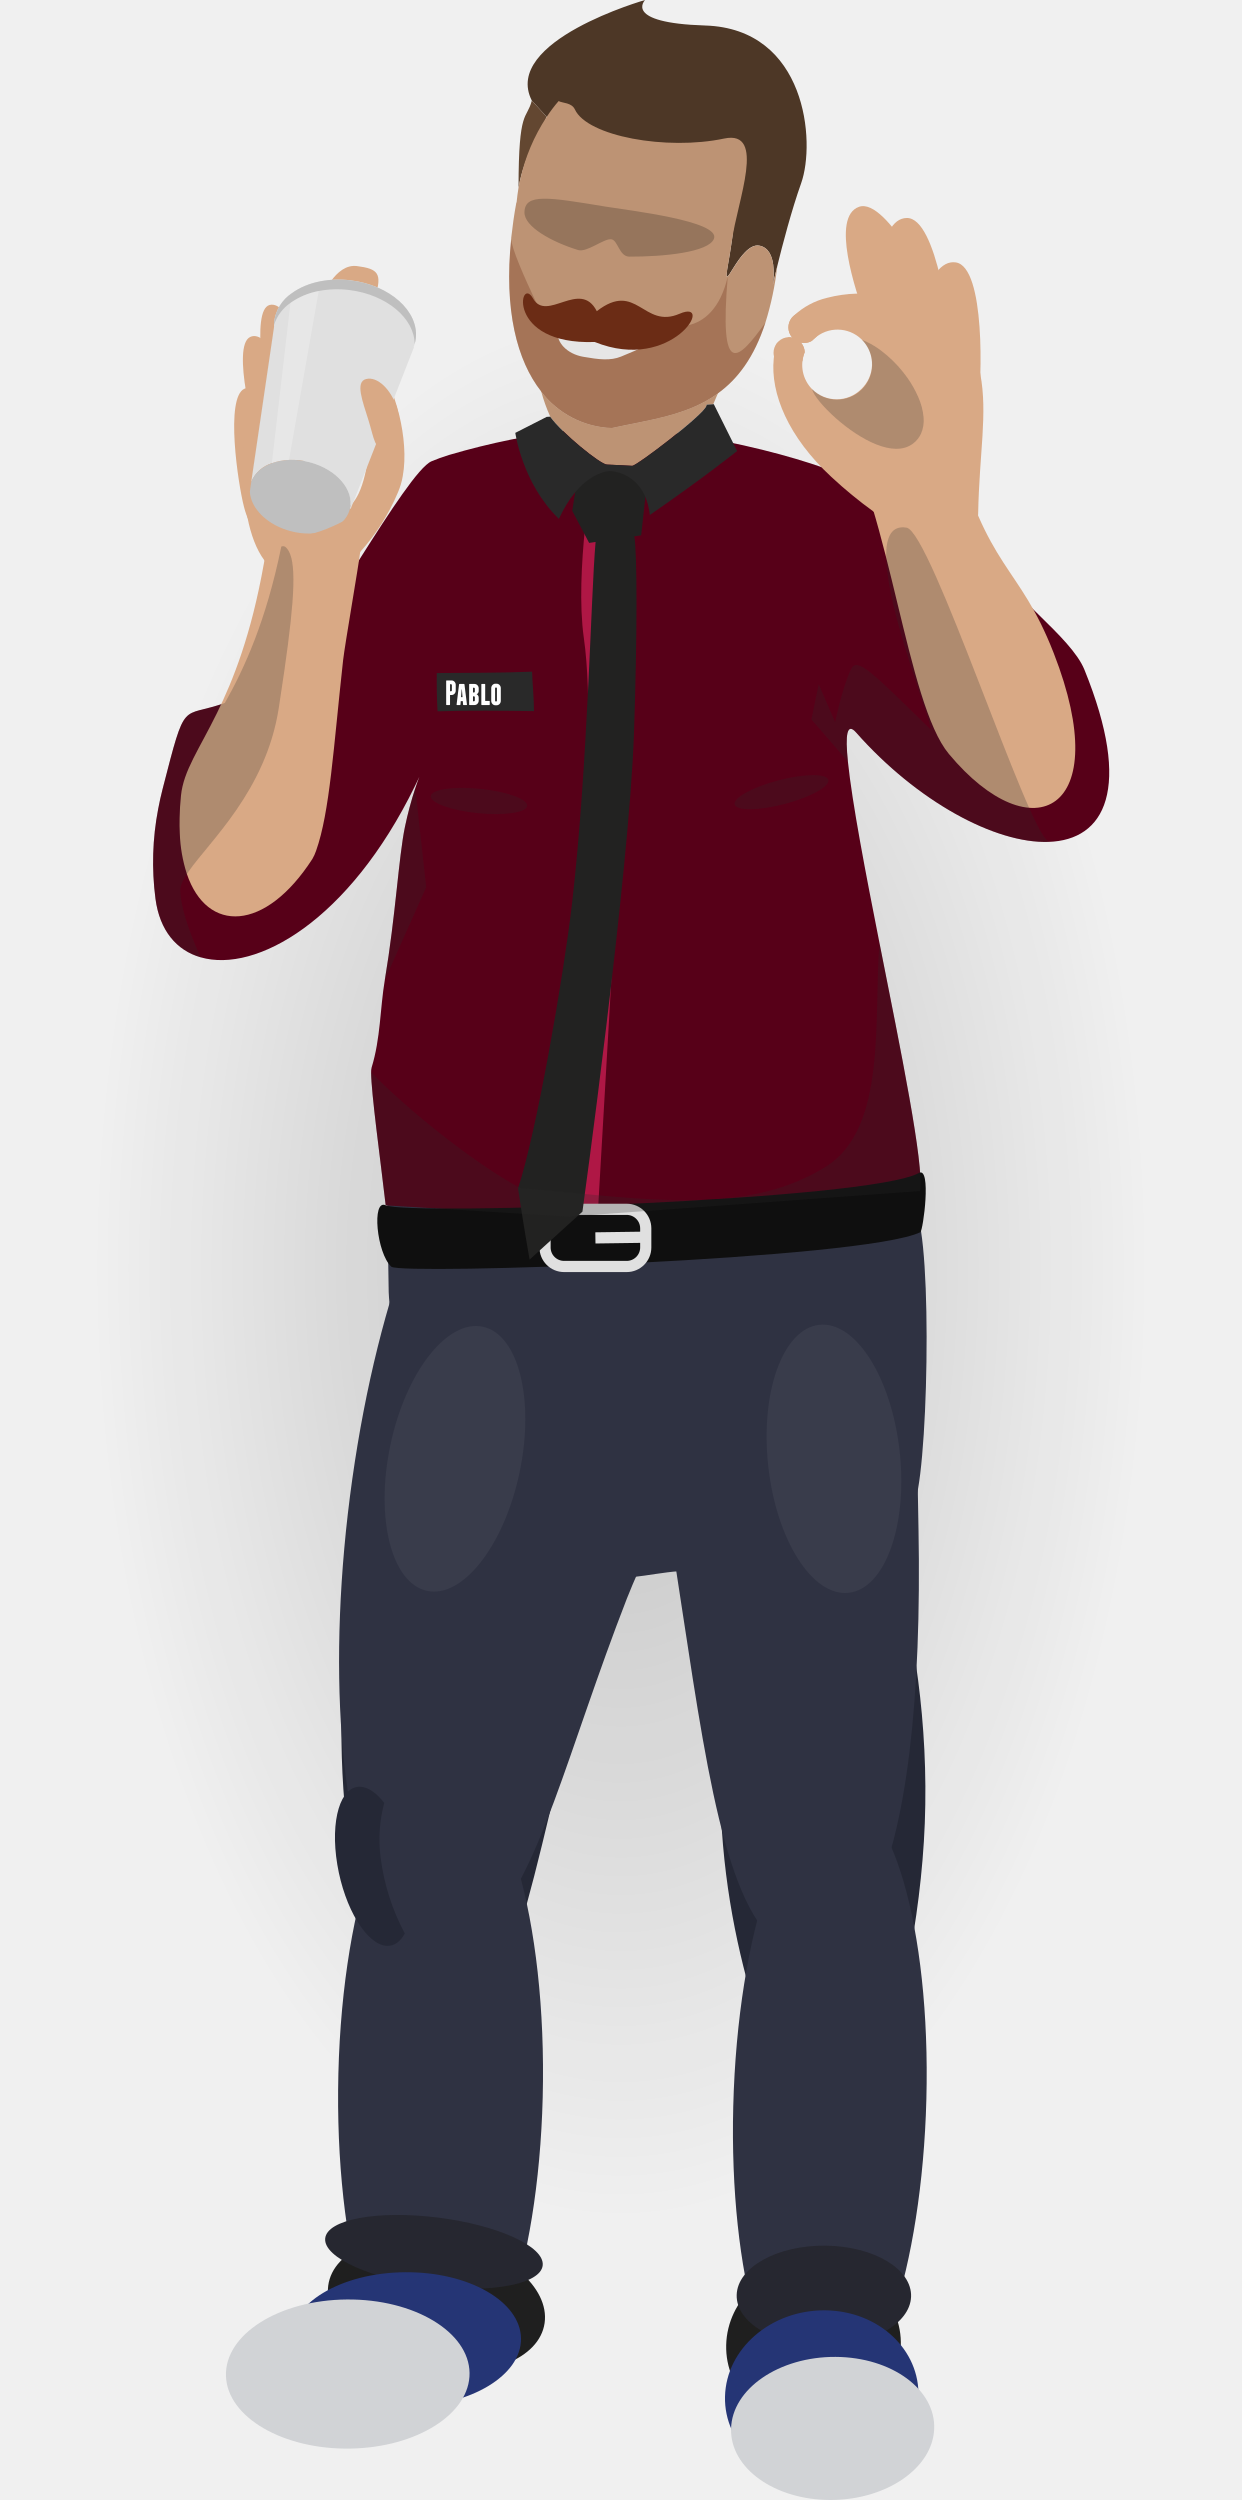
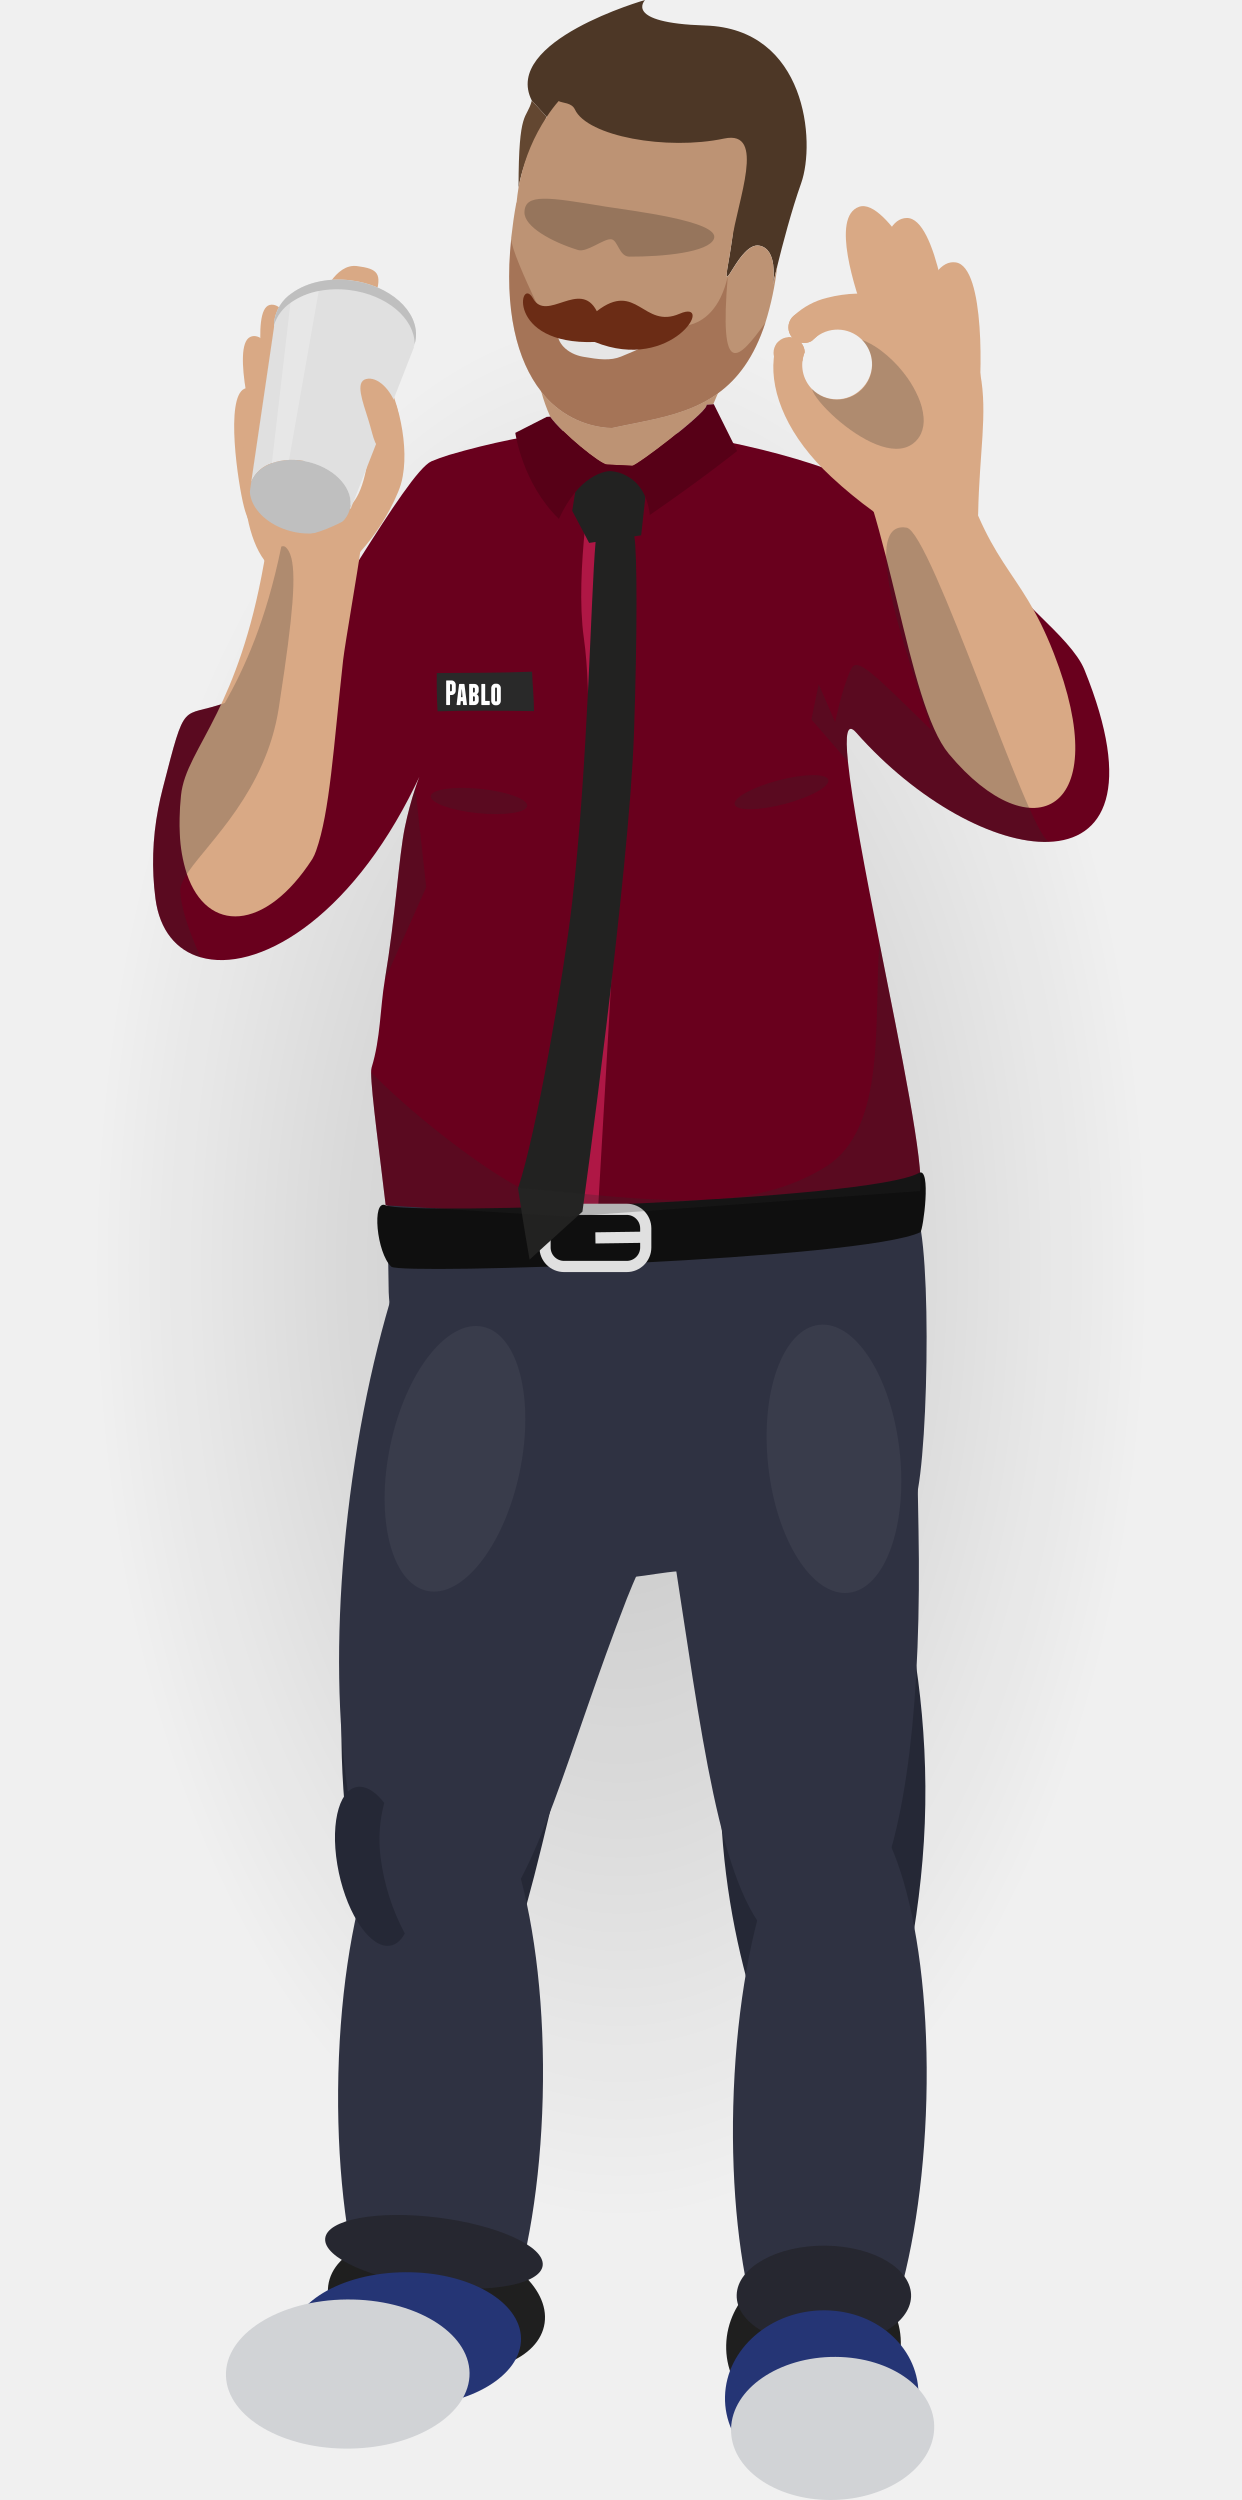
<svg xmlns="http://www.w3.org/2000/svg" viewBox="0 0 353.211 711.299">
  <defs>
-     <style>.a{fill:url(#a);}.b{fill:#252836;}.c,.h{fill:#2f3242;}.c,.i,.v{isolation:isolate;}.d{fill:#1f1f1f;}.e{fill:#262730;}.f{fill:#253575;}.g{fill:#d1d3d6;}.i{fill:#570018;}.j,.x{fill:#292929;}.k{fill:#bd9374;}.l{fill:#4d3726;}.m{fill:#634731;}.n{fill:#96755c;}.o,.q{fill:#6b2c15;}.o{opacity:0.3;}.p{fill:#e6e6e6;}.r{fill:#d9a985;}.s{fill:#e0e0e0;}.t{fill:#bfbfbf;}.aa,.ab,.u{fill:#fff;}.u,.x{opacity:0.24;}.v,.y{fill:none;stroke-miterlimit:10;}.v{stroke:#af1745;stroke-width:10.137px;}.w{fill:#0f0f0f;}.y{stroke:#e0e0e0;stroke-width:3.181px;}.z{fill:#222221;}.aa{opacity:0.05;}</style>
+     <style>.a{fill:url(#a);}.b{fill:#252836;}.c,.h{fill:#2f3242;}.ab,.c,.i,.v{isolation:isolate;}.d{fill:#1f1f1f;}.e{fill:#262730;}.f{fill:#253575;}.g{fill:#d1d3d6;}.i{fill:#69001d;}.j,.x{fill:#292929;}.k{fill:#bd9374;}.l{fill:#4d3726;}.m{fill:#634731;}.n{fill:#96755c;}.o,.q{fill:#6b2c15;}.o{opacity:0.3;}.p{fill:#e6e6e6;}.r{fill:#d9a985;}.s{fill:#e0e0e0;}.t{fill:#bfbfbf;}.aa,.ac,.u{fill:#fff;}.u,.x{opacity:0.24;}.v,.y{fill:none;stroke-miterlimit:10;}.v{stroke:#af1745;stroke-width:10.137px;}.w{fill:#0f0f0f;}.y{stroke:#e0e0e0;stroke-width:3.181px;}.z{fill:#222221;}.aa{opacity:0.05;}.ab{fill:#570017;}</style>
    <radialGradient id="a" cx="175.925" cy="360.808" r="271.52" gradientTransform="translate(-18.265 -360.808) scale(1.108 2)" gradientUnits="userSpaceOnUse">
      <stop offset="0" stop-opacity="0.2" />
      <stop offset="0.5" stop-opacity="0" />
    </radialGradient>
  </defs>
  <ellipse class="a" cx="176.605" cy="360.808" rx="176.605" ry="349.323" />
  <path class="b" d="M205.13,516.31c2.228,46.987,18.5,78.012,26.2,100.977,6.124,18.258,29.659-43.119,31.793-98.56C265.31,461.945,245.962,412.1,237.5,411.541,220.938,410.439,202.374,458.188,205.13,516.31Z" />
  <path class="c" d="M208.625,599.293c-1.212,48.03,9.909,86.255,24.714,86.618,14.7.36,28.1-36.772,30.081-84.146,2.037-48.767-8.725-90.2-24.2-91.232C223.635,509.492,209.873,549.832,208.625,599.293Z" />
  <path class="d" d="M206.614,667.229c-.3,12.92,10.611,23.332,24.277,23.349,13.58.017,24.918-10.249,25.405-23.019.491-12.872-10.207-23.517-23.978-23.684C218.457,643.707,206.912,654.205,206.614,667.229Z" />
  <path class="e" d="M209.6,652.985c-.187,7.892,10.822,14.335,24.509,14.426,13.6.09,24.806-6.132,25.109-13.932.305-7.838-10.5-14.366-24.217-14.548C221.2,638.747,209.788,645.054,209.6,652.985Z" />
  <path class="c" d="M186.688,401.287c.12,6.53.506,13.349,1.2,20.421.527,5.44,2.52,12.279,3.411,18,8.3,53.395,13.3,97.355,28.268,111.814,3.686,3.555,7.555,5.35,11.491,5.077,6.029-.42,11.566-5.623,16.31-14.487,10.881-20.3,14.844-60.29,13.964-106.985-.5-26.226-.395-50.839-4.971-71.355v-.012c-1.39-6.191-2.922-12.006-4.589-17.366-7.41-13.488-23.216-24.845-43.123-30.534-7.986,8.71-15.06,24.141-18.923,45.175v.013A203.593,203.593,0,0,0,186.688,401.287Z" />
  <path class="f" d="M206.279,681.888c-.309,13.539,11.792,24.4,26.93,24.364,15.031-.037,27.568-10.82,28.1-24.186.537-13.476-11.31-24.594-26.564-24.732C219.382,657.2,206.591,668.236,206.279,681.888Z" />
  <path class="g" d="M208,691.039c-.264,11.279,12.515,20.318,28.435,20.26,15.8-.057,28.9-9.068,29.358-20.2.463-11.206-12.039-20.423-28.036-20.517C221.634,670.491,208.261,679.68,208,691.039Z" />
  <path class="b" d="M97.566,476.088c-2.91,52.383,9.057,96.911,26.5,100.782,17.265,3.832,22.494-18.46,37.894-84.753,11.762-50.632-7.441-100.631-25.574-105.662C118.057,381.371,100.564,422.141,97.566,476.088Z" />
  <path class="c" d="M108.889,543.332c3.3,5.858,7.175,9.753,11.605,11.256,5.716,1.959,11.73-.273,17.665-5.914,15.184-14.423,23.331-50.5,40.2-93.855,3.764-9.679,12.353-26.855,14.806-35.315,2.078-7.121,3.716-13.81,4.968-20.11,3.132-15.8-4.295-26.136-5.341-37.305-2.406-25.55-13.7-39.884-24.75-47.765-19.535,2.869-35.494,10.916-44.109,22.008-2.294,4.628-4.525,9.728-6.645,15.249-7.283,18.959-13.321,42.786-17.052,69.223C92.73,474.1,96.876,521.98,108.889,543.332Z" />
  <path class="c" d="M154.411,596.755c-1.227,48.653-14.764,86.885-30.368,86.652-15.717-.235-28.234-39.371-27.843-88.705.4-50.824,14.267-92.4,30.841-91.457C143.488,504.177,155.676,546.653,154.411,596.755Z" />
  <path class="d" d="M93.378,650.354c-1.309,10.334,11.539,20.994,28.546,23.838,16.847,2.816,31.566-3.09,33.026-13.221,1.468-10.187-11-20.916-27.992-23.937C109.8,633.984,94.7,639.96,93.378,650.354Z" />
  <path class="e" d="M92.518,636.928c-.445,5.448,13.189,11.533,30.312,13.591,16.971,2.039,31.049-.645,31.581-5.994.534-5.366-12.749-11.446-29.806-13.584C107.394,628.784,92.964,631.463,92.518,636.928Z" />
  <path class="b" d="M95.972,530.521c2.077,12.482,8.368,22.788,14.05,23.117,2.144.126,3.9-1.186,5.152-3.531a62.47,62.47,0,0,1-6.9-21.767,40.01,40.01,0,0,1,1.054-15.375c-2.12-2.747-4.444-4.437-6.687-4.592C96.862,507.978,93.875,517.935,95.972,530.521Z" />
  <path class="f" d="M82.66,666.128c.347,10.6,15.382,18.915,33.453,18.625,17.927-.288,32.253-8.945,32.125-19.4-.129-10.524-14.837-19-32.982-18.859C96.964,646.632,82.311,655.452,82.66,666.128Z" />
  <path class="g" d="M64.29,676.048c.415,11.76,16.343,20.959,35.433,20.625,18.931-.331,34.033-9.928,33.875-21.514-.159-11.67-15.723-21.068-34.908-20.912C79.34,654.4,63.873,664.2,64.29,676.048Z" />
  <path class="h" d="M110,330.944c.008.427.564,36.266.594,36.684v.019a61.416,61.416,0,0,0,6.85,25.568c9.789,19.09,30.231,48.934,53.36,55.246,6.816,1.862,17.808-1.754,25.189-1.473,8.7.331,12.5-31.343,20.323-28.832,33.051,10.611,38.978,26.859,44.172,8.693,3.979-13.913,4.775-82.37-1.043-83.568Z" />
-   <path class="i" d="M298.358,239.534c-15.165.527-37.437-11.5-54.781-31.131-2.6-2.95-3.123.608-2.332,8.272,1.227,11.85,4.988,31.435,8.972,51.568,6.112,30.878,12.742,63.044,11.566,70.627l-98.048,7.136-2.057.152-35.795-2.22-16.149-1c-1.5-13.037-4.133-31.973-4.143-37.863a5,5,0,0,1,.142-1.348c2.554-8.272,2.389-16.778,3.758-24.938,3.092-18.349,3.933-34.994,5.738-43.59a103.2,103.2,0,0,1,2.919-10.918c.183-.558.365-1.085.537-1.572.223-.628.436-1.2.619-1.682-.315.7-.72,1.551-1.227,2.585-18.8,38.46-45.263,53.3-60.966,48.77-6.873-1.956-11.678-7.633-12.874-16.655a80.014,80.014,0,0,1,.771-25.577c.354-1.916.79-3.832,1.277-5.738,6.721-26.164,5.069-19.879,17.7-24.41a76.352,76.352,0,0,0,15.2-7.755,9.193,9.193,0,0,0,1.744-1.521c4.663-4.906,13.178-18.673,21.461-31.74,4.278-6.741,8.474-13.3,12.063-18.358,3.588-5.079,6.559-8.637,8.333-9.387,1.429-.608,3.1-1.207,4.967-1.795a211.732,211.732,0,0,1,35.6-7.227c30.706-2.687,71.752,10.046,77.631,13.736,25.181,15.814,32,9.742,38.593,20.781,7.562,12.651,25.11,24.319,28.962,33.808C322.343,224.572,314.284,238.987,298.358,239.534Z" />
-   <ellipse class="i" cx="176.348" cy="181.121" rx="57.358" ry="58.613" transform="translate(-14.202 347.235) rotate(-86.846)" />
+   <path class="i" d="M308.536,190.541c-3.852-9.489-21.4-21.157-28.962-33.808-6.589-11.04-13.412-4.967-38.593-20.781-5.879-3.69-46.925-16.423-77.631-13.736a211.732,211.732,0,0,0-35.6,7.227c-1.865.588-3.538,1.187-4.967,1.795-1.774.75-4.744,4.308-8.333,9.387-3.589,5.058-7.786,11.617-12.063,18.358-8.283,13.067-16.8,26.834-21.461,31.74a9.193,9.193,0,0,1-1.744,1.521A76.352,76.352,0,0,1,63.985,200c-12.631,4.531-10.979-1.754-17.7,24.41-.487,1.906-.923,3.822-1.277,5.738a80.014,80.014,0,0,0-.771,25.577c1.2,9.022,6,14.7,12.874,16.655,15.7,4.531,42.161-10.31,60.966-48.77.507-1.034.912-1.886,1.227-2.585-.183.486-.4,1.054-.619,1.682-.172.487-.354,1.014-.537,1.572a103.2,103.2,0,0,0-2.919,10.918c-1.8,8.6-2.646,25.241-5.738,43.59-1.369,8.16-1.2,16.666-3.758,24.938a5,5,0,0,0-.142,1.348c.01,5.89,2.643,24.826,4.143,37.863l16.149,1,35.8,2.22,2.057-.152,98.048-7.136c1.176-7.583-5.454-39.749-11.567-70.627-3.983-20.133-7.744-39.718-8.971-51.568-.791-7.664-.264-11.222,2.332-8.272,17.344,19.636,39.616,31.658,54.781,31.131C314.284,238.987,322.343,224.572,308.536,190.541Z" />
  <path class="j" d="M151.927,202.326c-9.162-.106-18.27-.234-27.433.056-.212-3.642-.269-7.235-.224-10.883,9.02-.094,18.106-.012,27.115-.4C151.506,194.843,151.929,198.57,151.927,202.326Z" />
  <path class="k" d="M204.269,111.892c-.389.941-.844,2.013-1.331,3.116l-1.883.13a.977.977,0,0,1-.064.325c-.747,2.532-19.8,17.075-21.1,17.075-1.169-.065-5.1-.292-7.207-.357-1.851-.032-12.758-8.927-16.1-13.569a47.775,47.775,0,0,1-2.6-7.239,26.441,26.441,0,0,0,20.062,10.388C184.694,119.423,195.537,118.222,204.269,111.892Z" />
  <path class="k" d="M205.535,108.873s-.519,1.266-1.266,3.019c-8.732,6.33-19.575,7.531-30.223,9.869a26.441,26.441,0,0,1-20.062-10.388,13.765,13.765,0,0,1-.357-2.24V109.1l33.242-7.466Z" />
  <path class="l" d="M151.313,28.622C142.722,11.627,183.544,0,183.544,0s-6.486,6.521,17.089,7.258c28.831.9,31.476,33.146,27.316,44.855-2.724,7.65-5.338,17.626-6.812,23.634-.791,3.195-1.264,5.263-1.264,5.263a21.317,21.317,0,0,0,.12-5.683v-.01c-.331-2.488-1.342-4.964-3.977-5.432-5.626-1-10.7,15.551-8.934,5.64.335-1.887.768-4.322,1.142-7.025,1.605-11.483,2.182-27.793-10.047-27.454-12.287.339-24.052,3.771-32.232-.329l-10.4-7.48Z" />
  <path class="m" d="M155.543,33.237c-1.459,3.7-6.3,10.541-8.01,20.153.014-22.834,2.273-19.064,3.78-24.768Z" />
  <path class="k" d="M221.15,75.761A87.354,87.354,0,0,1,217.774,91.8c-3.214,9.9-7.921,16.069-13.5,20.1-8.732,6.33-19.575,7.531-30.223,9.869a26.441,26.441,0,0,1-20.062-10.388c-6.882-8.733-10.648-23.114-8.538-43.468v-.228c.358-3.213.812-6.557,1.461-10.063h.065c.13-1.4.325-2.792.552-4.22.13-.779.292-1.559.487-2.3a52.362,52.362,0,0,1,7.5-17.79.115.115,0,0,1,.033-.065,42.386,42.386,0,0,1,3.376-4.48h.032c1.169.617,3.668.39,4.61,2.37,3.506,7.629,26.068,11.752,42.494,8.278,12.044-2.532,3.766,17.628,2.175,29.087-.39,2.727-.812,5.162-1.136,7.045-.065.357-.1.649-.163.941-.065.552-.13,1.006-.162,1.331-.1.844.032,1.039.292.811a4.17,4.17,0,0,0,.552-.714c.227-.325.487-.746.779-1.233.39-.585.812-1.3,1.3-1.981.162-.259.324-.487.519-.746a15.693,15.693,0,0,1,2.337-2.695c.163-.13.325-.259.455-.357a1.539,1.539,0,0,1,.389-.292,2.357,2.357,0,0,1,.617-.357,1.4,1.4,0,0,1,.455-.2,2.839,2.839,0,0,1,1.558-.162c2.63.454,3.636,2.954,3.96,5.421v.033a21.273,21.273,0,0,1-.1,5.681S220.338,78.942,221.15,75.761Z" />
  <path class="n" d="M172.3,58.784c-16.3-2.686-23-3.854-23.083,1.629-.061,4.112,7.8,8.439,15.271,10.728,2.491.764,7.305-3.3,9.4-3.07,1.952.212,2.239,4.938,5.185,4.948,9.706.033,22.59-1.228,24.065-5.1C205.059,62.873,178.968,59.884,172.3,58.784Z" />
  <path class="o" d="M217.774,91.8c-3.214,9.9-7.921,16.069-13.5,20.1-8.732,6.33-19.575,7.531-30.223,9.869a26.441,26.441,0,0,1-20.062-10.388c-6.882-8.733-10.648-23.114-8.538-43.468,0,2.532,3.766,11.1,7.11,18.146,1.266,2.662,2.467,5.1,3.376,6.915a4.045,4.045,0,0,0,2.727,1.98c3.181,1.007,8.343.422,13.634-.487,7.5-1.266,15.225-3.214,17.53-2.337a10.818,10.818,0,0,0,6.038.39c4.35-.942,9.123-4.643,11.2-13.895C204.594,107.931,209.918,102.737,217.774,91.8Z" />
  <path class="p" d="M176.678,101.464c-2.971,1.206-6.237.849-10.782.041s-7.755-4.14-7.168-7.443,7.923.826,12.543.46C187.023,93.273,197.537,93,176.678,101.464Z" />
  <path class="q" d="M169.8,88.538c11.383-8.829,13.214,5.209,23.553.73s-1.943,16.992-24.139,8.038c-25.528.876-21.365-19.216-17.583-12.421C155.523,91.879,165.081,79.29,169.8,88.538Z" />
  <path class="r" d="M246.237,90.574c2.882,8.05,8.761,18.545,16.81,15.664s9.562-5.083,6.68-13.132-17.286-37.14-25.335-34.259S243.356,82.525,246.237,90.574Z" />
  <path class="r" d="M249.425,92.618c.1,8.549,2.244,20.387,10.792,20.285s10.7-1.692,10.593-10.241-4.248-40.745-12.8-40.642S249.323,84.07,249.425,92.618Z" />
  <path class="r" d="M258.641,103.524c-1.243,8.458-.991,20.486,7.467,21.729s10.829.011,12.072-8.447,2.213-40.907-6.246-42.149S259.884,95.065,258.641,103.524Z" />
  <path class="r" d="M278.925,106.452v-.01a46.8,46.8,0,0,0-5.545-14.689,41.414,41.414,0,0,0-3.832-2.119c-.476-.243-.993-.486-1.541-.74a60.537,60.537,0,0,0-5.778-2.341,54.7,54.7,0,0,0-12.682-2.839,43.777,43.777,0,0,0-5.676-.182,38.262,38.262,0,0,0-8.648,1.226,20.973,20.973,0,0,0-9.184,4.907c-.263.243-.527.5-.77.76a4.392,4.392,0,0,0,.1,5.586.4.4,0,0,0,.081.1,3.886,3.886,0,0,0-1.044-.172l-3.355,1.683a19.286,19.286,0,0,0-.832,3.8c-.04.223-.06.436-.081.659v.01c-.973,9.833,4.116,22.241,16.4,33.605a124.619,124.619,0,0,0,12.054,9.9c16.615,11.851,29.083,12.854,29.681,1.085.021-.193.021-.365.031-.558C278.631,128.926,281.044,117.745,278.925,106.452Zm-33.878,4.258a9.909,9.909,0,0,1-14.01,0,9.821,9.821,0,0,1-2.078-10.523,4.383,4.383,0,0,0-1.045-2.676,4.621,4.621,0,0,0,.842.081,4.414,4.414,0,0,0,2.24-.608c.081-.091.183-.193.274-.284a8.534,8.534,0,0,1,1.034-.882,9.813,9.813,0,0,1,12.743,14.892Z" />
  <path class="r" d="M228.959,100.187a9.7,9.7,0,0,0-.639,2.484,4.43,4.43,0,0,1-7.877-.578v-.01a3.934,3.934,0,0,1-.223-.659,4.017,4.017,0,0,1-.131-1.054,4.369,4.369,0,0,1,.963-2.747,3.617,3.617,0,0,1,.466-.507,4.34,4.34,0,0,1,2.889-1.176.5.5,0,0,1,.122-.01,4.619,4.619,0,0,1,.841.081c.132.03.264.061.385.1a4.3,4.3,0,0,1,2.089,1.308.555.555,0,0,1,.07.091A4.383,4.383,0,0,1,228.959,100.187Z" />
  <path class="r" d="M232.3,95.818a4.319,4.319,0,0,0,.892-2.656,4.439,4.439,0,0,0-4.44-4.44,4.332,4.332,0,0,0-2.717.943,3.9,3.9,0,0,0-.77.76,4.392,4.392,0,0,0,.1,5.586.4.4,0,0,0,.081.1,4.383,4.383,0,0,0,2.088,1.308c.122.03.244.061.376.091a4.6,4.6,0,0,0,.841.081,4.414,4.414,0,0,0,2.24-.608Z" />
  <path class="r" d="M238.865,121.041c-8.716-15.018,30.365-2.687,32.084,3.755,10.181,38.166,18.788,35.24,28.864,61.046,17.686,45.3-6.188,57.073-29.843,28.663C257.929,200.044,253.4,146.086,238.865,121.041Z" />
  <path class="r" d="M89.212,109c1.865,6.646,3.151,16.195-2.422,17.6s-7.326.546-9.191-6.1-6.45-32.327-.877-33.733S87.347,102.358,89.212,109Z" />
  <path class="r" d="M85,115.808c2.317,6.34,4.289,15.736-1.03,18.3s-7.09,2.053-9.407-4.286-8.717-31.376-3.4-33.938S82.682,109.469,85,115.808Z" />
  <path class="r" d="M89.587,89.962c1.918-6.364,5.983-15.018,11.985-14.257s7.171,2.116,5.253,8.481S95.032,114.22,89.031,113.46,87.668,96.327,89.587,89.962Z" />
  <path class="r" d="M81.43,130.654c1.665,6.332,2.659,15.68-2.972,18.079s-7.363,1.849-9.028-4.484-5.468-31.271.163-33.67S79.765,124.321,81.43,130.654Z" />
  <path class="r" d="M113.634,118.273c-.008-.01-.008-.01-.008-.02-.436-1.79-.934-3.507-1.473-5.071-.073-.228-.154-.465-.245-.684v-.01c-2.362-6.532-5.288-10.068-5.961-5.675a16.543,16.543,0,0,0-.138,2.538c.06,5.941-.089,11-.446,15.274a73.959,73.959,0,0,1-1.2,8.959v.01c-.913,4.494-2.167,7.494-3.66,9.346a7.725,7.725,0,0,1-.789.841c-4.779,4.423-11.554-1.45-17.374-8.85l-.055-.072c-.943-1.2-1.86-2.442-2.742-3.689-2.277-3.225-4.292-6.461-5.832-9.067,0-.01-.008-.011-.016-.021-1.082-1.831-1.917-3.347-2.443-4.31,0,0,0-.009-.008-.01-.41-.742-.634-1.173-.634-1.173-1.586,9.061-2.105,20.97-.19,30.679v.01c.948,4.8,2.494,9.049,4.817,12.179.244.335.5.651.761.959.136.154.272.307.416.462.008.01.007.02.015.02a12.6,12.6,0,0,0,3.3,2.553,15.209,15.209,0,0,0,13.86.221,28.329,28.329,0,0,0,8.8-6.54.76.76,0,0,1,.089-.091,60.319,60.319,0,0,0,10.7-16.841,20.615,20.615,0,0,0,1.411-4.7C115.583,130.077,114.935,123.76,113.634,118.273Z" />
  <path class="s" d="M118.3,96.319a9.348,9.348,0,0,1-.6,2.408l.1.02-18.014,46-.227-.029c1.235-5.337-3.8-11.188-11.421-13.2a19.78,19.78,0,0,0-5.913-.658,15.907,15.907,0,0,0-4.871.928,9.277,9.277,0,0,0-5.878,5.367L77.972,93a10.654,10.654,0,0,1,.05-1.643,11.509,11.509,0,0,1,4.938-7.891,20.354,20.354,0,0,1,8.205-3.443,27.8,27.8,0,0,1,8.633-.261C110.918,81.137,119.207,88.545,118.3,96.319Z" />
  <path class="t" d="M118.3,96.319a9.828,9.828,0,0,1-.328,1.577c-.017-7.33-8.012-14.071-18.568-15.376a27.784,27.784,0,0,0-8.726.28,20.306,20.306,0,0,0-8.029,3.375,12.06,12.06,0,0,0-4.686,6.305c.009-.377.017-.744.059-1.121a11.509,11.509,0,0,1,4.938-7.891.058.058,0,0,1,.034-.02c.268-.2.537-.386.823-.57.336-.223.688-.426,1.049-.629.269-.145.546-.29.823-.425.261-.126.53-.252.807-.368.1-.048.193-.087.294-.125.277-.116.562-.233.848-.329.1-.039.2-.078.311-.116.293-.1.6-.2.907-.29.369-.116.747-.213,1.133-.31s.781-.184,1.176-.261a27.8,27.8,0,0,1,8.633-.261C110.918,81.137,119.207,88.545,118.3,96.319Z" />
  <path class="t" d="M77.577,95.755c0-.026,0-.053,0-.079l-6.094,41.479c0-.015.013-.028.018-.042Z" />
  <path class="r" d="M112.971,116.152c1.671,5.4-.013,10.471-3.2,11.274s-3.262-2.471-4.934-7.867-3.854-10.921-.665-11.723S111.3,110.757,112.971,116.152Z" />
  <path class="t" d="M99.566,144.717c-.021.109-.043.21-.074.318-1.5,5.409-9.027,8.14-16.793,6.09-6.055-1.6-10.48-5.627-11.42-9.886a6.677,6.677,0,0,1-.185-1.4l.389-2.68c1.8-5.108,9.112-7.624,16.662-5.635C95.77,133.529,100.8,139.385,99.566,144.717Z" />
  <path class="u" d="M90.678,82.8l-8.449,48.061a15.907,15.907,0,0,0-4.871.928l5.291-45.614A20.306,20.306,0,0,1,90.678,82.8Z" />
  <path class="r" d="M103.692,144.973s-.036.414-.115,1.184c-.18,1.829-.559,5.7-1.1,10.884a.347.347,0,0,0-.013.1c-.368,3.453-4.354,26.3-4.843,30.7-2.761,25.015-3.785,43.245-7.683,54.212a13.072,13.072,0,0,1-1.063,2.345c-13.409,20.785-29.974,21.215-35.713,4.241a42.43,42.43,0,0,1-2.006-11.516c-.068-1.4-.091-2.853-.052-4.371.03-2.032.166-4.174.392-6.426.725-7.072,5.142-13.067,10.277-23.53,4.567-9.308,9.7-22.144,13.3-42.438.056-.3.113-.6.161-.9.126-.7.243-1.4.361-2.108.951-5.8,7.476-5.4,7.559-5.4,0,0,1.283.973,5.487-.058.145-.04.3-.078.452-.117a.026.026,0,0,0,.025-.008,32.421,32.421,0,0,0,3.719-1.255c1.372-.543,2.91-1.23,4.66-2.116.354-.181.707-.372,1.078-.561h.009C100.137,147.033,101.831,146.085,103.692,144.973Z" />
  <path class="v" d="M173.715,134.036s-5.093,29.127-2.579,46.8.794,43.606.031,57.447-5.064,88.738-6.237,108.293" />
  <path class="w" d="M109.734,342.932c-4.038-1.876-2.585,13.628,1.606,17.47,2.608,2.389,134.488-2.069,150.52-9.818.769-.372,3.251-18.888-.433-16.845C247.431,341.5,116.054,345.867,109.734,342.932Z" />
  <path class="x" d="M118.152,224.281l3.118,28.153-11.777,26.347c3.093-18.348,3.929-34.993,5.732-43.584A101.834,101.834,0,0,1,118.152,224.281Z" />
  <path class="x" d="M298.353,239.532c-15.156.526-37.428-11.494-54.773-31.131-2.6-2.945-3.13.609-2.335,8.278l-10.376-11.973,2.057-10.06,4.684,10.807s2.057-10.06,4.6-15.2c1.7-3.422,6.292,1.4,22.354,17.085,2.869,2.8-23.8-60.041-6.635-57.212,7,1.154,34.6,86.848,40.342,89.178Z" />
  <path class="x" d="M51.289,253.522c.252,6.481,4.507,16.046,5.824,18.859-6.877-1.962-11.681-7.639-12.879-16.659A80.337,80.337,0,0,1,45,230.149q.54-2.879,1.281-5.737c6.721-26.168,5.065-19.884,17.7-24.416,5.513-9.758,11.707-23.214,16.057-44.487a1.265,1.265,0,0,1,1.113.061c.164.161.328.323.5.484.01.011.009.021.02.022,2.79,3.352,2.217,13.93-.753,34.65q-.716,4.971-1.607,10.744c-3.64,23.5-19.691,37.861-25.726,46.584C52.1,250.2,51.23,252.006,51.289,253.522Z" />
  <path class="x" d="M262.042,123.4a7.34,7.34,0,0,1-2.235,2.781c-5.545,4.273-15.251-1.257-21.855-7.073-3.757-3.294-6.5-6.674-6.918-8.392A9.99,9.99,0,0,0,245.278,96.7a21.593,21.593,0,0,1,4.644,2.509c.245.166.489.332.723.518a34.447,34.447,0,0,1,6.367,6.229q.612.78,1.192,1.588a30.369,30.369,0,0,1,3.006,5.324,17.874,17.874,0,0,1,1.571,5.944A9.394,9.394,0,0,1,262.042,123.4Z" />
  <rect class="y" x="155.074" y="344.075" width="28.655" height="16.264" rx="5.415" />
  <line class="y" x1="169.402" y1="352.207" x2="184.99" y2="351.991" />
  <path class="z" d="M180.373,208.829c.979-28.434.922-51.9.1-56.23l1.951-.285,1.347-12.238-3.446-6.548-15.715.5-1.8,11.306,4.809,9.138,1.836-.268c-1.393,15.929-2.138,63.129-6.69,102.765-2.37,20.637-10.159,65.484-15.374,81.146,1.531,10.416,3.29,20.262,3.29,20.262l15.034-13.638S179,248.686,180.373,208.829Z" />
  <ellipse class="aa" cx="129.446" cy="415.059" rx="38.408" ry="18.789" transform="translate(-303.37 456.296) rotate(-78.121)" />
  <ellipse class="aa" cx="237.281" cy="415.059" rx="18.814" ry="38.355" transform="translate(-43.819 28.33) rotate(-6.256)" />
  <path class="x" d="M261.783,338.87l-98.048,7.136-2.057.152-35.795-2.22-16.149-1c-1.5-13.037-4.133-31.973-4.143-37.863,10.117,10.451,29.294,25.941,42.492,32.976q7.071.548,15.764,1.42c31.517,3.2,52.886,3.74,71.042-7.482,17.619-10.877,13.624-42.363,15.328-63.743C256.329,299.121,262.959,331.287,261.783,338.87Z" />
  <ellipse class="x" cx="222.352" cy="225.389" rx="13.78" ry="3.481" transform="translate(-49.923 63.812) rotate(-14.702)" />
  <ellipse class="x" cx="136.211" cy="227.822" rx="3.481" ry="13.78" transform="matrix(0.101, -0.995, 0.995, 0.101, -104.161, 340.416)" />
-   <path class="j" d="M209.723,128.318s-8.927,7.207-24.834,18.212c-.714-6.33-3.636-9.479-6.3-10.973a10.973,10.973,0,0,0-4.869-1.525s-2.532-.13-5.941,2.207c-2.662,1.786-5.876,5.162-8.765,11.395-10.421-10.1-12.4-24.477-12.4-24.477l8.928-4.545.973-.065c0,.032.033.032.065.065,3.344,4.642,14.251,13.537,16.1,13.569,2.11.065,6.038.292,7.207.357,1.3,0,20.354-14.543,21.1-17.075a.977.977,0,0,0,.064-.325l1.883-.13h.163Z" />
-   <path class="ab" d="M128.483,193.6a1.091,1.091,0,0,1,.46.1,1.223,1.223,0,0,1,.376.27,1.286,1.286,0,0,1,.253.4,1.271,1.271,0,0,1,.094.489v1.63a1.306,1.306,0,0,1-.347.889,1.223,1.223,0,0,1-.376.27,1.091,1.091,0,0,1-.46.1h-.44v2.708c0,.094-.044.14-.132.14h-.835c-.088,0-.132-.046-.132-.14V193.74c0-.093.044-.14.132-.14Zm.085,1.31a.241.241,0,0,0-.065-.17.213.213,0,0,0-.16-.071h-.3v2.009h.3a.212.212,0,0,0,.16-.07.241.241,0,0,0,.065-.17Z" />
-   <path class="ab" d="M132.857,200.456c.013.094-.025.14-.113.14h-.854c-.081,0-.128-.046-.14-.14l-.076-.979h-.581l-.075.979c-.013.094-.06.14-.141.14h-.854c-.088,0-.125-.046-.113-.14l.7-5.716a.139.139,0,0,1,.15-.14H132a.139.139,0,0,1,.15.14Zm-1.258-2.1-.178-2.208h-.075l-.178,2.208Z" />
-   <path class="ab" d="M135.936,197.768a.916.916,0,0,1,.2.33,1.294,1.294,0,0,1,.065.42v.819a1.294,1.294,0,0,1-.347.89,1.188,1.188,0,0,1-.375.269,1.079,1.079,0,0,1-.46.1h-1.38a.391.391,0,0,1-.108-.015c-.034-.01-.051-.051-.051-.125V194.74c0-.094.043-.14.131-.14h1.408a1.079,1.079,0,0,1,.46.1,1.188,1.188,0,0,1,.375.269,1.294,1.294,0,0,1,.347.89v.66a1.076,1.076,0,0,1-.6,1.029A.922.922,0,0,1,135.936,197.768Zm-.836-1.859a.242.242,0,0,0-.065-.17.21.21,0,0,0-.16-.07h-.3v1.359h.3a.21.21,0,0,0,.16-.07.24.24,0,0,0,.065-.169Zm0,2.448a.244.244,0,0,0-.065-.17.213.213,0,0,0-.16-.069h-.3v1.409h.3a.214.214,0,0,0,.16-.07.244.244,0,0,0,.065-.17Z" />
-   <path class="ab" d="M139.342,199.567v.889c0,.094-.044.14-.131.14H137.08c-.087,0-.131-.046-.131-.14V194.74c0-.094.044-.14.131-.14h.836c.087,0,.131.046.131.14v4.687h1.164C139.3,199.427,139.342,199.474,139.342,199.567Z" />
-   <path class="ab" d="M142.486,199.407a1.293,1.293,0,0,1-.347.889,1.2,1.2,0,0,1-.375.27,1.079,1.079,0,0,1-.46.1h-.357a1.076,1.076,0,0,1-.46-.1,1.191,1.191,0,0,1-.375-.27,1.277,1.277,0,0,1-.254-.4,1.29,1.29,0,0,1-.093-.489v-3.618a1.294,1.294,0,0,1,.347-.89,1.207,1.207,0,0,1,.375-.27,1.09,1.09,0,0,1,.46-.1h.357a1.093,1.093,0,0,1,.46.1,1.218,1.218,0,0,1,.375.27,1.319,1.319,0,0,1,.254.4,1.3,1.3,0,0,1,.093.49Zm-1.1-3.568a.239.239,0,0,0-.066-.17.21.21,0,0,0-.159-.07h-.075a.214.214,0,0,0-.16.07.238.238,0,0,0-.065.17v3.518a.24.24,0,0,0,.065.17.21.21,0,0,0,.16.07h.075a.207.207,0,0,0,.159-.07.24.24,0,0,0,.066-.17Z" />
+   <path class="ab" d="M209.723,128.318s-8.927,7.207-24.834,18.212c-.714-6.33-3.636-9.479-6.3-10.973a10.973,10.973,0,0,0-4.869-1.525s-2.532-.13-5.941,2.207c-2.662,1.786-5.876,5.162-8.765,11.395-10.421-10.1-12.4-24.477-12.4-24.477l8.928-4.545.973-.065c0,.032.033.032.065.065,3.344,4.642,14.251,13.537,16.1,13.569,2.11.065,6.038.292,7.207.357,1.3,0,20.354-14.543,21.1-17.075a.977.977,0,0,0,.064-.325l1.883-.13h.163Z" />
+   <path class="ac" d="M128.483,193.6a1.091,1.091,0,0,1,.46.1,1.223,1.223,0,0,1,.376.27,1.286,1.286,0,0,1,.253.4,1.271,1.271,0,0,1,.094.489v1.63a1.306,1.306,0,0,1-.347.889,1.223,1.223,0,0,1-.376.27,1.091,1.091,0,0,1-.46.1h-.44v2.708c0,.094-.044.14-.132.14h-.835c-.088,0-.132-.046-.132-.14V193.74c0-.093.044-.14.132-.14Zm.085,1.31a.241.241,0,0,0-.065-.17.213.213,0,0,0-.16-.071h-.3v2.009h.3a.212.212,0,0,0,.16-.07.241.241,0,0,0,.065-.17Z" />
+   <path class="ac" d="M132.857,200.456c.013.094-.025.14-.113.14h-.854c-.081,0-.128-.046-.14-.14l-.076-.979h-.581l-.075.979c-.013.094-.06.14-.141.14h-.854c-.088,0-.125-.046-.113-.14l.7-5.716a.139.139,0,0,1,.15-.14H132a.139.139,0,0,1,.15.14Zm-1.258-2.1-.178-2.208h-.075l-.178,2.208Z" />
+   <path class="ac" d="M135.936,197.768a.916.916,0,0,1,.2.33,1.294,1.294,0,0,1,.065.42v.819a1.294,1.294,0,0,1-.347.89,1.188,1.188,0,0,1-.375.269,1.079,1.079,0,0,1-.46.1h-1.38a.391.391,0,0,1-.108-.015c-.034-.01-.051-.051-.051-.125V194.74c0-.094.043-.14.131-.14h1.408a1.079,1.079,0,0,1,.46.1,1.188,1.188,0,0,1,.375.269,1.294,1.294,0,0,1,.347.89v.66a1.076,1.076,0,0,1-.6,1.029A.922.922,0,0,1,135.936,197.768Zm-.836-1.859a.242.242,0,0,0-.065-.17.21.21,0,0,0-.16-.07h-.3v1.359h.3a.21.21,0,0,0,.16-.07.24.24,0,0,0,.065-.169Zm0,2.448a.244.244,0,0,0-.065-.17.213.213,0,0,0-.16-.069h-.3v1.409h.3a.214.214,0,0,0,.16-.07.244.244,0,0,0,.065-.17Z" />
+   <path class="ac" d="M139.342,199.567v.889c0,.094-.044.14-.131.14H137.08c-.087,0-.131-.046-.131-.14V194.74c0-.094.044-.14.131-.14h.836c.087,0,.131.046.131.14v4.687h1.164C139.3,199.427,139.342,199.474,139.342,199.567Z" />
+   <path class="ac" d="M142.486,199.407a1.293,1.293,0,0,1-.347.889,1.2,1.2,0,0,1-.375.27,1.079,1.079,0,0,1-.46.1h-.357a1.076,1.076,0,0,1-.46-.1,1.191,1.191,0,0,1-.375-.27,1.277,1.277,0,0,1-.254-.4,1.29,1.29,0,0,1-.093-.489v-3.618a1.294,1.294,0,0,1,.347-.89,1.207,1.207,0,0,1,.375-.27,1.09,1.09,0,0,1,.46-.1h.357a1.093,1.093,0,0,1,.46.1,1.218,1.218,0,0,1,.375.27,1.319,1.319,0,0,1,.254.4,1.3,1.3,0,0,1,.093.49Zm-1.1-3.568a.239.239,0,0,0-.066-.17.21.21,0,0,0-.159-.07h-.075a.214.214,0,0,0-.16.07.238.238,0,0,0-.065.17v3.518a.24.24,0,0,0,.065.17.21.21,0,0,0,.16.07h.075a.207.207,0,0,0,.159-.07.24.24,0,0,0,.066-.17Z" />
</svg>
